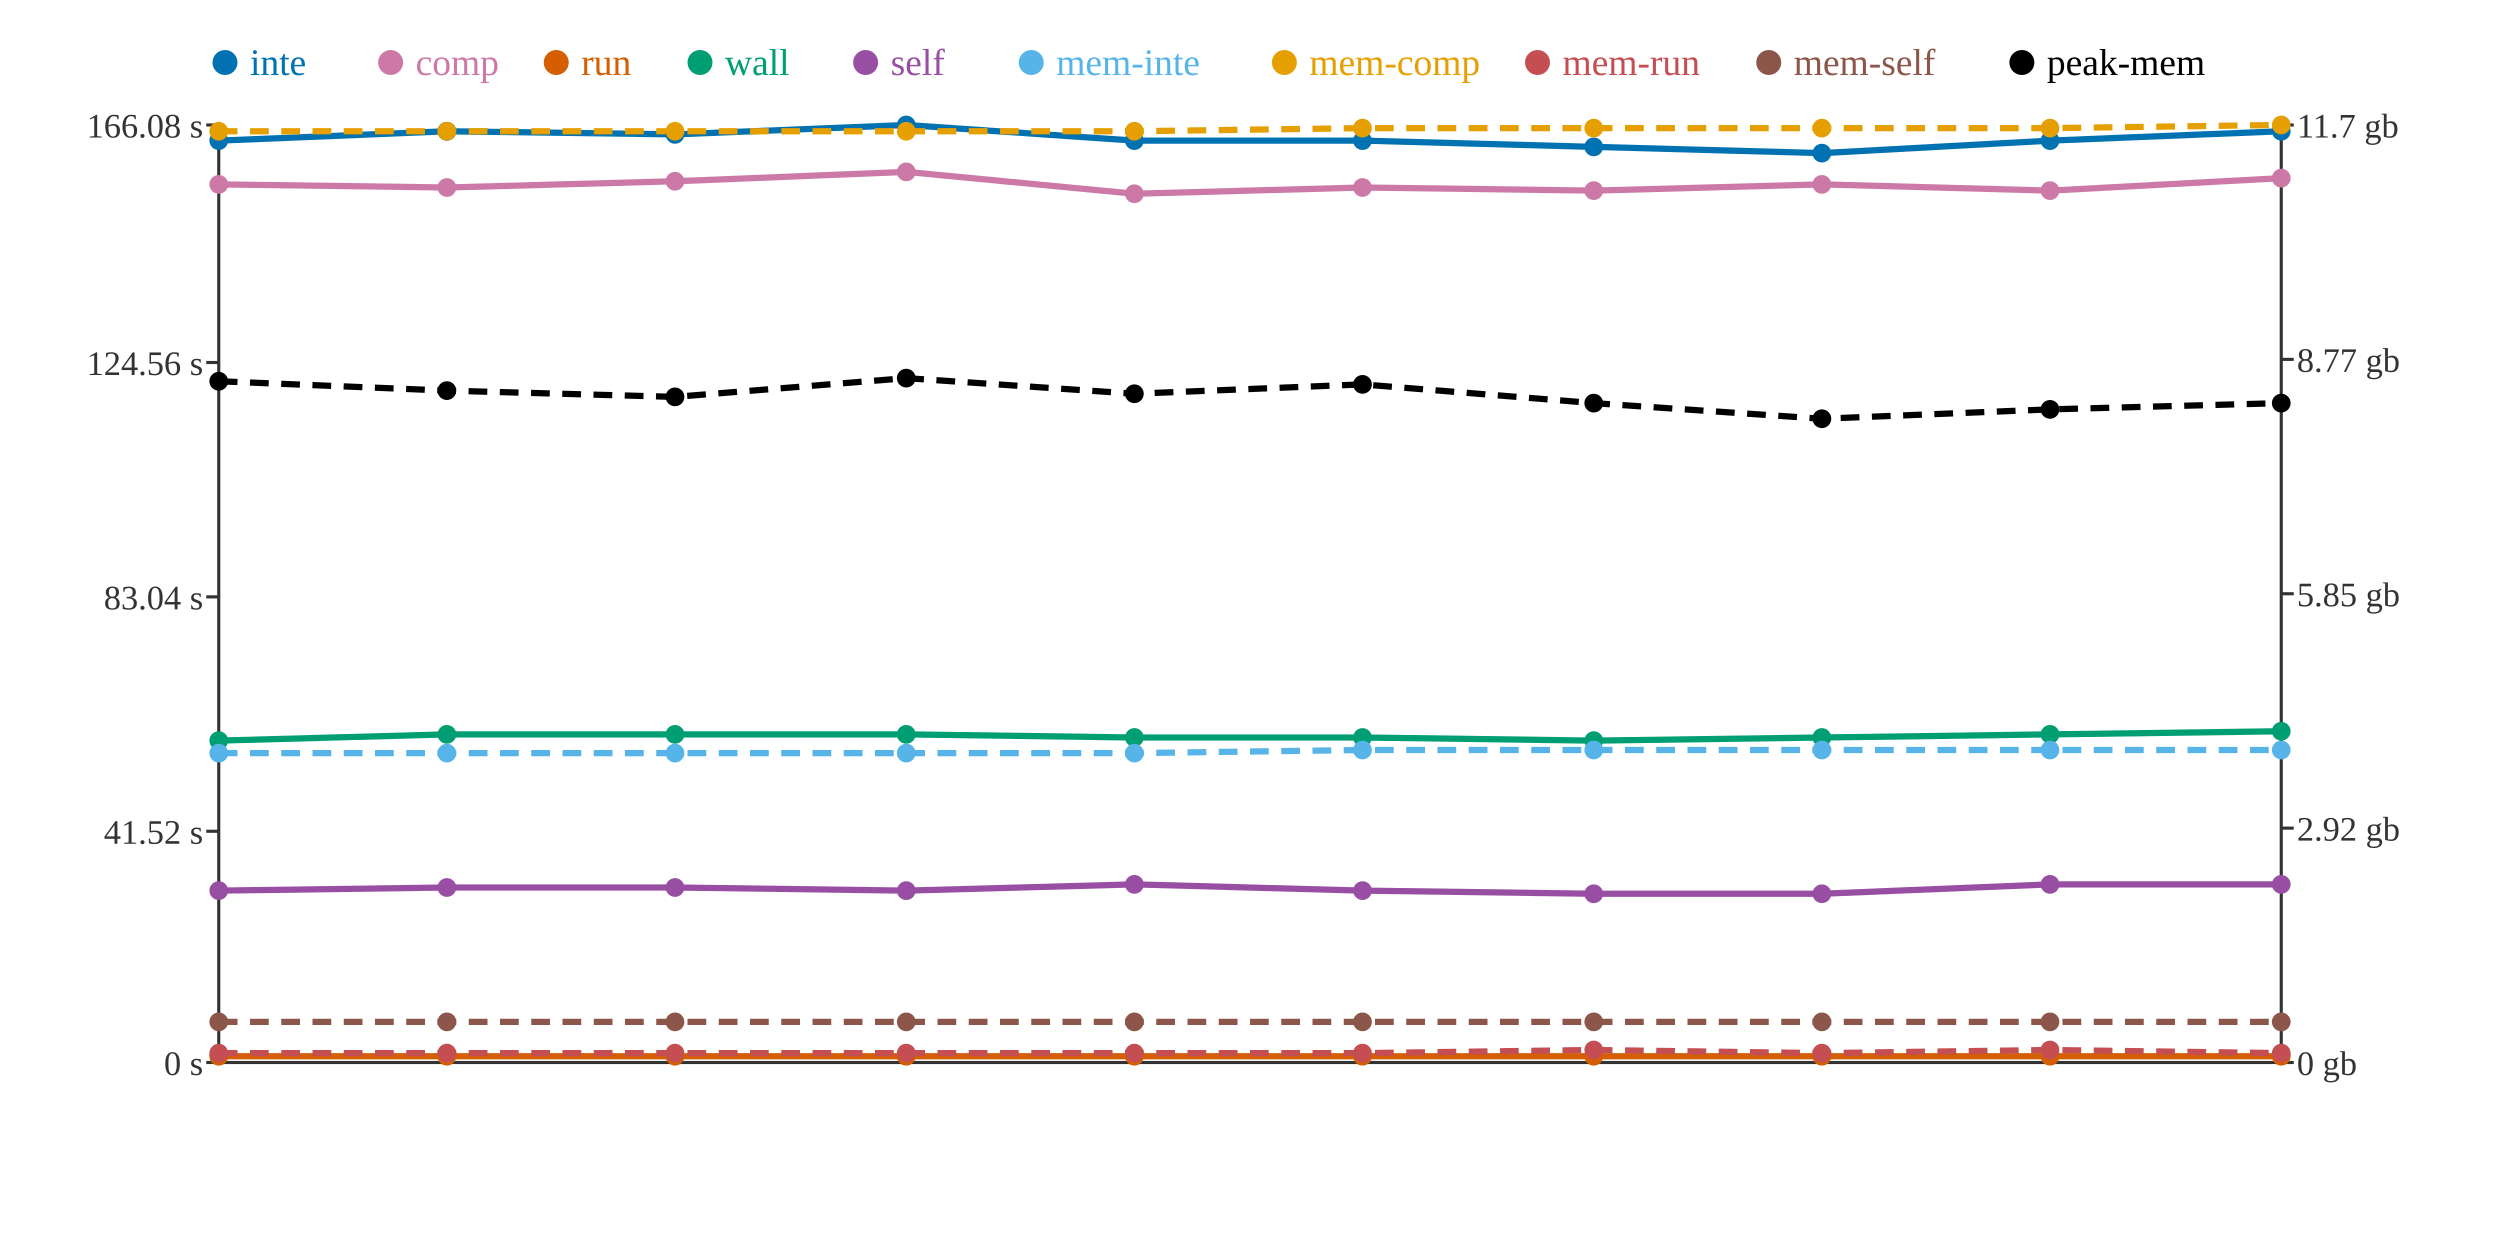
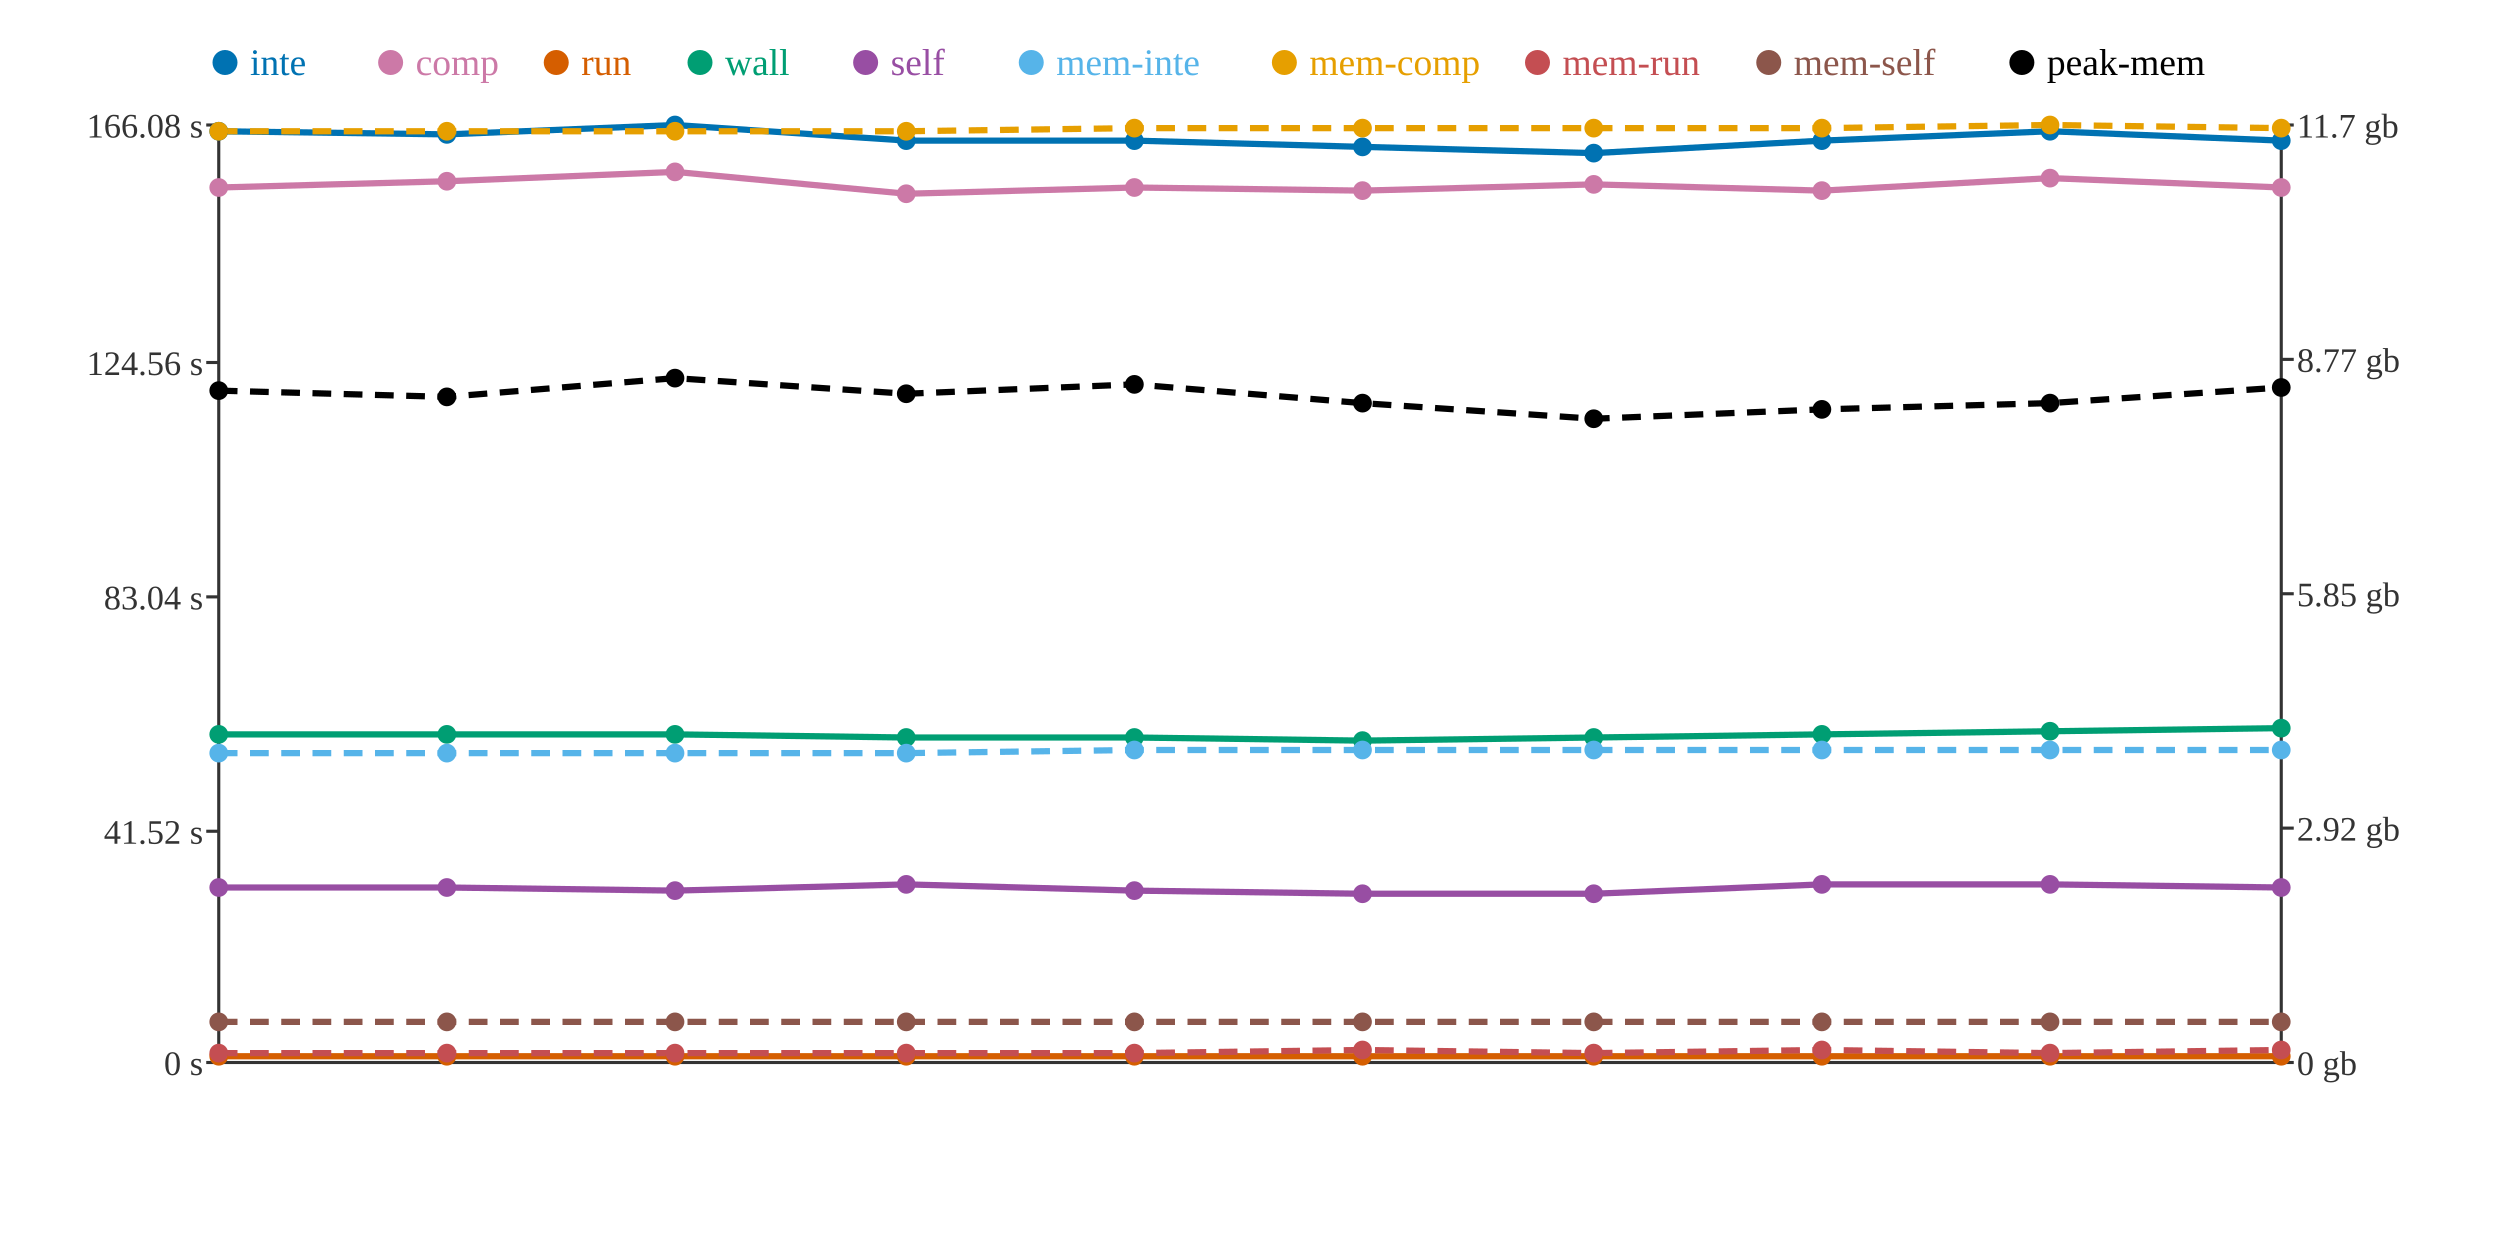
<svg xmlns="http://www.w3.org/2000/svg" width="800" height="400">
  <rect width="800" height="400" fill="white" />
  <line x1="70" y1="40" x2="70" y2="340" stroke="#333" stroke-width="1" />
  <line x1="70" y1="340" x2="730" y2="340" stroke="#333" stroke-width="1" />
  <line x1="730" y1="40" x2="730" y2="340" stroke="#333" stroke-width="1" />
  <line x1="66" y1="340" x2="70" y2="340" stroke="#333" stroke-width="1" />
  <text x="65" y="344" text-anchor="end" font-size="11" fill="#333">0 s</text>
  <line x1="66" y1="266" x2="70" y2="266" stroke="#333" stroke-width="1" />
  <text x="65" y="270" text-anchor="end" font-size="11" fill="#333">41.52 s</text>
  <line x1="66" y1="191" x2="70" y2="191" stroke="#333" stroke-width="1" />
  <text x="65" y="195" text-anchor="end" font-size="11" fill="#333">83.04 s</text>
  <line x1="66" y1="116" x2="70" y2="116" stroke="#333" stroke-width="1" />
  <text x="65" y="120" text-anchor="end" font-size="11" fill="#333">124.56 s</text>
  <line x1="66" y1="40" x2="70" y2="40" stroke="#333" stroke-width="1" />
  <text x="65" y="44" text-anchor="end" font-size="11" fill="#333">166.08 s</text>
  <line x1="730" y1="340" x2="734" y2="340" stroke="#333" stroke-width="1" />
  <text x="735" y="344" text-anchor="start" font-size="11" fill="#333">0 gb</text>
  <line x1="730" y1="265" x2="734" y2="265" stroke="#333" stroke-width="1" />
  <text x="735" y="269" text-anchor="start" font-size="11" fill="#333">2.92 gb</text>
  <line x1="730" y1="190" x2="734" y2="190" stroke="#333" stroke-width="1" />
  <text x="735" y="194" text-anchor="start" font-size="11" fill="#333">5.85 gb</text>
  <line x1="730" y1="115" x2="734" y2="115" stroke="#333" stroke-width="1" />
  <text x="735" y="119" text-anchor="start" font-size="11" fill="#333">8.77 gb</text>
  <line x1="730" y1="40" x2="734" y2="40" stroke="#333" stroke-width="1" />
  <text x="735" y="44" text-anchor="start" font-size="11" fill="#333">11.7 gb</text>
-   <polyline points="70,45 143,42 216,43 290,40 363,45 436,45 510,47 583,49 656,45 730,42" fill="none" stroke="#0072B2" stroke-width="2" />
-   <polyline points="70,59 143,60 216,58 290,55 363,62 436,60 510,61 583,59 656,61 730,57" fill="none" stroke="#CC79A7" stroke-width="2" />
+   <polyline points="70,42 143,43 216,40 290,45 363,45 436,47 510,49 583,45 656,42 730,45" fill="none" stroke="#0072B2" stroke-width="2" />
+   <polyline points="70,60 143,58 216,55 290,62 363,60 436,61 510,59 583,61 656,57 730,60" fill="none" stroke="#CC79A7" stroke-width="2" />
  <polyline points="70,338 143,338 216,338 290,338 363,338 436,338 510,338 583,338 656,338 730,338" fill="none" stroke="#D55E00" stroke-width="2" />
-   <polyline points="70,237 143,235 216,235 290,235 363,236 436,236 510,237 583,236 656,235 730,234" fill="none" stroke="#009E73" stroke-width="2" />
-   <polyline points="70,285 143,284 216,284 290,285 363,283 436,285 510,286 583,286 656,283 730,283" fill="none" stroke="#984EA3" stroke-width="2" />
-   <polyline points="70,241 143,241 216,241 290,241 363,241 436,240 510,240 583,240 656,240 730,240" fill="none" stroke="#56B4E9" stroke-width="2" stroke-dasharray="6 4" />
-   <polyline points="70,42 143,42 216,42 290,42 363,42 436,41 510,41 583,41 656,41 730,40" fill="none" stroke="#E69F00" stroke-width="2" stroke-dasharray="6 4" />
-   <polyline points="70,337 143,337 216,337 290,337 363,337 436,337 510,336 583,337 656,336 730,337" fill="none" stroke="#C44E52" stroke-width="2" stroke-dasharray="6 4" />
+   <polyline points="70,235 143,235 216,235 290,236 363,236 436,237 510,236 583,235 656,234 730,233" fill="none" stroke="#009E73" stroke-width="2" />
+   <polyline points="70,284 143,284 216,285 290,283 363,285 436,286 510,286 583,283 656,283 730,284" fill="none" stroke="#984EA3" stroke-width="2" />
+   <polyline points="70,241 143,241 216,241 290,241 363,240 436,240 510,240 583,240 656,240 730,240" fill="none" stroke="#56B4E9" stroke-width="2" stroke-dasharray="6 4" />
+   <polyline points="70,42 143,42 216,42 290,42 363,41 436,41 510,41 583,41 656,40 730,41" fill="none" stroke="#E69F00" stroke-width="2" stroke-dasharray="6 4" />
+   <polyline points="70,337 143,337 216,337 290,337 363,337 436,336 510,337 583,336 656,337 730,336" fill="none" stroke="#C44E52" stroke-width="2" stroke-dasharray="6 4" />
  <polyline points="70,327 143,327 216,327 290,327 363,327 436,327 510,327 583,327 656,327 730,327" fill="none" stroke="#8C564B" stroke-width="2" stroke-dasharray="6 4" />
-   <polyline points="70,122 143,125 216,127 290,121 363,126 436,123 510,129 583,134 656,131 730,129" fill="none" stroke="#000000" stroke-width="2" stroke-dasharray="6 4" />
-   <circle cx="70" cy="45" r="3" fill="#0072B2" />
-   <circle cx="70" cy="59" r="3" fill="#CC79A7" />
+   <polyline points="70,125 143,127 216,121 290,126 363,123 436,129 510,134 583,131 656,129 730,124" fill="none" stroke="#000000" stroke-width="2" stroke-dasharray="6 4" />
+   <circle cx="70" cy="42" r="3" fill="#0072B2" />
+   <circle cx="70" cy="60" r="3" fill="#CC79A7" />
  <circle cx="70" cy="338" r="3" fill="#D55E00" />
-   <circle cx="70" cy="237" r="3" fill="#009E73" />
-   <circle cx="70" cy="285" r="3" fill="#984EA3" />
+   <circle cx="70" cy="235" r="3" fill="#009E73" />
+   <circle cx="70" cy="284" r="3" fill="#984EA3" />
  <circle cx="70" cy="241" r="3" fill="#56B4E9" />
  <circle cx="70" cy="42" r="3" fill="#E69F00" />
  <circle cx="70" cy="337" r="3" fill="#C44E52" />
  <circle cx="70" cy="327" r="3" fill="#8C564B" />
-   <circle cx="70" cy="122" r="3" fill="#000000" />
-   <circle cx="143" cy="42" r="3" fill="#0072B2" />
-   <circle cx="143" cy="60" r="3" fill="#CC79A7" />
+   <circle cx="70" cy="125" r="3" fill="#000000" />
+   <circle cx="143" cy="43" r="3" fill="#0072B2" />
+   <circle cx="143" cy="58" r="3" fill="#CC79A7" />
  <circle cx="143" cy="338" r="3" fill="#D55E00" />
  <circle cx="143" cy="235" r="3" fill="#009E73" />
  <circle cx="143" cy="284" r="3" fill="#984EA3" />
  <circle cx="143" cy="241" r="3" fill="#56B4E9" />
  <circle cx="143" cy="42" r="3" fill="#E69F00" />
  <circle cx="143" cy="337" r="3" fill="#C44E52" />
  <circle cx="143" cy="327" r="3" fill="#8C564B" />
-   <circle cx="143" cy="125" r="3" fill="#000000" />
-   <circle cx="216" cy="43" r="3" fill="#0072B2" />
-   <circle cx="216" cy="58" r="3" fill="#CC79A7" />
+   <circle cx="143" cy="127" r="3" fill="#000000" />
+   <circle cx="216" cy="40" r="3" fill="#0072B2" />
+   <circle cx="216" cy="55" r="3" fill="#CC79A7" />
  <circle cx="216" cy="338" r="3" fill="#D55E00" />
  <circle cx="216" cy="235" r="3" fill="#009E73" />
-   <circle cx="216" cy="284" r="3" fill="#984EA3" />
+   <circle cx="216" cy="285" r="3" fill="#984EA3" />
  <circle cx="216" cy="241" r="3" fill="#56B4E9" />
  <circle cx="216" cy="42" r="3" fill="#E69F00" />
  <circle cx="216" cy="337" r="3" fill="#C44E52" />
  <circle cx="216" cy="327" r="3" fill="#8C564B" />
-   <circle cx="216" cy="127" r="3" fill="#000000" />
-   <circle cx="290" cy="40" r="3" fill="#0072B2" />
-   <circle cx="290" cy="55" r="3" fill="#CC79A7" />
+   <circle cx="216" cy="121" r="3" fill="#000000" />
+   <circle cx="290" cy="45" r="3" fill="#0072B2" />
+   <circle cx="290" cy="62" r="3" fill="#CC79A7" />
  <circle cx="290" cy="338" r="3" fill="#D55E00" />
-   <circle cx="290" cy="235" r="3" fill="#009E73" />
-   <circle cx="290" cy="285" r="3" fill="#984EA3" />
+   <circle cx="290" cy="236" r="3" fill="#009E73" />
+   <circle cx="290" cy="283" r="3" fill="#984EA3" />
  <circle cx="290" cy="241" r="3" fill="#56B4E9" />
  <circle cx="290" cy="42" r="3" fill="#E69F00" />
  <circle cx="290" cy="337" r="3" fill="#C44E52" />
  <circle cx="290" cy="327" r="3" fill="#8C564B" />
-   <circle cx="290" cy="121" r="3" fill="#000000" />
+   <circle cx="290" cy="126" r="3" fill="#000000" />
  <circle cx="363" cy="45" r="3" fill="#0072B2" />
-   <circle cx="363" cy="62" r="3" fill="#CC79A7" />
+   <circle cx="363" cy="60" r="3" fill="#CC79A7" />
  <circle cx="363" cy="338" r="3" fill="#D55E00" />
  <circle cx="363" cy="236" r="3" fill="#009E73" />
-   <circle cx="363" cy="283" r="3" fill="#984EA3" />
-   <circle cx="363" cy="241" r="3" fill="#56B4E9" />
-   <circle cx="363" cy="42" r="3" fill="#E69F00" />
+   <circle cx="363" cy="285" r="3" fill="#984EA3" />
+   <circle cx="363" cy="240" r="3" fill="#56B4E9" />
+   <circle cx="363" cy="41" r="3" fill="#E69F00" />
  <circle cx="363" cy="337" r="3" fill="#C44E52" />
  <circle cx="363" cy="327" r="3" fill="#8C564B" />
-   <circle cx="363" cy="126" r="3" fill="#000000" />
-   <circle cx="436" cy="45" r="3" fill="#0072B2" />
-   <circle cx="436" cy="60" r="3" fill="#CC79A7" />
+   <circle cx="363" cy="123" r="3" fill="#000000" />
+   <circle cx="436" cy="47" r="3" fill="#0072B2" />
+   <circle cx="436" cy="61" r="3" fill="#CC79A7" />
  <circle cx="436" cy="338" r="3" fill="#D55E00" />
-   <circle cx="436" cy="236" r="3" fill="#009E73" />
-   <circle cx="436" cy="285" r="3" fill="#984EA3" />
+   <circle cx="436" cy="237" r="3" fill="#009E73" />
+   <circle cx="436" cy="286" r="3" fill="#984EA3" />
  <circle cx="436" cy="240" r="3" fill="#56B4E9" />
  <circle cx="436" cy="41" r="3" fill="#E69F00" />
-   <circle cx="436" cy="337" r="3" fill="#C44E52" />
+   <circle cx="436" cy="336" r="3" fill="#C44E52" />
  <circle cx="436" cy="327" r="3" fill="#8C564B" />
-   <circle cx="436" cy="123" r="3" fill="#000000" />
-   <circle cx="510" cy="47" r="3" fill="#0072B2" />
-   <circle cx="510" cy="61" r="3" fill="#CC79A7" />
+   <circle cx="436" cy="129" r="3" fill="#000000" />
+   <circle cx="510" cy="49" r="3" fill="#0072B2" />
+   <circle cx="510" cy="59" r="3" fill="#CC79A7" />
  <circle cx="510" cy="338" r="3" fill="#D55E00" />
-   <circle cx="510" cy="237" r="3" fill="#009E73" />
+   <circle cx="510" cy="236" r="3" fill="#009E73" />
  <circle cx="510" cy="286" r="3" fill="#984EA3" />
  <circle cx="510" cy="240" r="3" fill="#56B4E9" />
  <circle cx="510" cy="41" r="3" fill="#E69F00" />
-   <circle cx="510" cy="336" r="3" fill="#C44E52" />
+   <circle cx="510" cy="337" r="3" fill="#C44E52" />
  <circle cx="510" cy="327" r="3" fill="#8C564B" />
-   <circle cx="510" cy="129" r="3" fill="#000000" />
-   <circle cx="583" cy="49" r="3" fill="#0072B2" />
-   <circle cx="583" cy="59" r="3" fill="#CC79A7" />
+   <circle cx="510" cy="134" r="3" fill="#000000" />
+   <circle cx="583" cy="45" r="3" fill="#0072B2" />
+   <circle cx="583" cy="61" r="3" fill="#CC79A7" />
  <circle cx="583" cy="338" r="3" fill="#D55E00" />
-   <circle cx="583" cy="236" r="3" fill="#009E73" />
-   <circle cx="583" cy="286" r="3" fill="#984EA3" />
+   <circle cx="583" cy="235" r="3" fill="#009E73" />
+   <circle cx="583" cy="283" r="3" fill="#984EA3" />
  <circle cx="583" cy="240" r="3" fill="#56B4E9" />
  <circle cx="583" cy="41" r="3" fill="#E69F00" />
-   <circle cx="583" cy="337" r="3" fill="#C44E52" />
+   <circle cx="583" cy="336" r="3" fill="#C44E52" />
  <circle cx="583" cy="327" r="3" fill="#8C564B" />
-   <circle cx="583" cy="134" r="3" fill="#000000" />
-   <circle cx="656" cy="45" r="3" fill="#0072B2" />
-   <circle cx="656" cy="61" r="3" fill="#CC79A7" />
+   <circle cx="583" cy="131" r="3" fill="#000000" />
+   <circle cx="656" cy="42" r="3" fill="#0072B2" />
+   <circle cx="656" cy="57" r="3" fill="#CC79A7" />
  <circle cx="656" cy="338" r="3" fill="#D55E00" />
-   <circle cx="656" cy="235" r="3" fill="#009E73" />
+   <circle cx="656" cy="234" r="3" fill="#009E73" />
  <circle cx="656" cy="283" r="3" fill="#984EA3" />
  <circle cx="656" cy="240" r="3" fill="#56B4E9" />
-   <circle cx="656" cy="41" r="3" fill="#E69F00" />
-   <circle cx="656" cy="336" r="3" fill="#C44E52" />
+   <circle cx="656" cy="40" r="3" fill="#E69F00" />
+   <circle cx="656" cy="337" r="3" fill="#C44E52" />
  <circle cx="656" cy="327" r="3" fill="#8C564B" />
-   <circle cx="656" cy="131" r="3" fill="#000000" />
-   <circle cx="730" cy="42" r="3" fill="#0072B2" />
-   <circle cx="730" cy="57" r="3" fill="#CC79A7" />
+   <circle cx="656" cy="129" r="3" fill="#000000" />
+   <circle cx="730" cy="45" r="3" fill="#0072B2" />
+   <circle cx="730" cy="60" r="3" fill="#CC79A7" />
  <circle cx="730" cy="338" r="3" fill="#D55E00" />
-   <circle cx="730" cy="234" r="3" fill="#009E73" />
-   <circle cx="730" cy="283" r="3" fill="#984EA3" />
+   <circle cx="730" cy="233" r="3" fill="#009E73" />
+   <circle cx="730" cy="284" r="3" fill="#984EA3" />
  <circle cx="730" cy="240" r="3" fill="#56B4E9" />
-   <circle cx="730" cy="40" r="3" fill="#E69F00" />
-   <circle cx="730" cy="337" r="3" fill="#C44E52" />
+   <circle cx="730" cy="41" r="3" fill="#E69F00" />
+   <circle cx="730" cy="336" r="3" fill="#C44E52" />
  <circle cx="730" cy="327" r="3" fill="#8C564B" />
-   <circle cx="730" cy="129" r="3" fill="#000000" />
+   <circle cx="730" cy="124" r="3" fill="#000000" />
  <circle cx="72" cy="20" r="4" fill="#0072B2" />
  <text x="80" y="24" text-anchor="start" font-size="12" fill="#0072B2">inte</text>
  <circle cx="125" cy="20" r="4" fill="#CC79A7" />
  <text x="133" y="24" text-anchor="start" font-size="12" fill="#CC79A7">comp</text>
  <circle cx="178" cy="20" r="4" fill="#D55E00" />
  <text x="186" y="24" text-anchor="start" font-size="12" fill="#D55E00">run</text>
  <circle cx="224" cy="20" r="4" fill="#009E73" />
  <text x="232" y="24" text-anchor="start" font-size="12" fill="#009E73">wall</text>
  <circle cx="277" cy="20" r="4" fill="#984EA3" />
  <text x="285" y="24" text-anchor="start" font-size="12" fill="#984EA3">self</text>
  <circle cx="330" cy="20" r="4" fill="#56B4E9" />
  <text x="338" y="24" text-anchor="start" font-size="12" fill="#56B4E9">mem-inte</text>
  <circle cx="411" cy="20" r="4" fill="#E69F00" />
  <text x="419" y="24" text-anchor="start" font-size="12" fill="#E69F00">mem-comp</text>
  <circle cx="492" cy="20" r="4" fill="#C44E52" />
  <text x="500" y="24" text-anchor="start" font-size="12" fill="#C44E52">mem-run</text>
  <circle cx="566" cy="20" r="4" fill="#8C564B" />
  <text x="574" y="24" text-anchor="start" font-size="12" fill="#8C564B">mem-self</text>
  <circle cx="647" cy="20" r="4" fill="#000000" />
  <text x="655" y="24" text-anchor="start" font-size="12" fill="#000000">peak-mem</text>
</svg>
